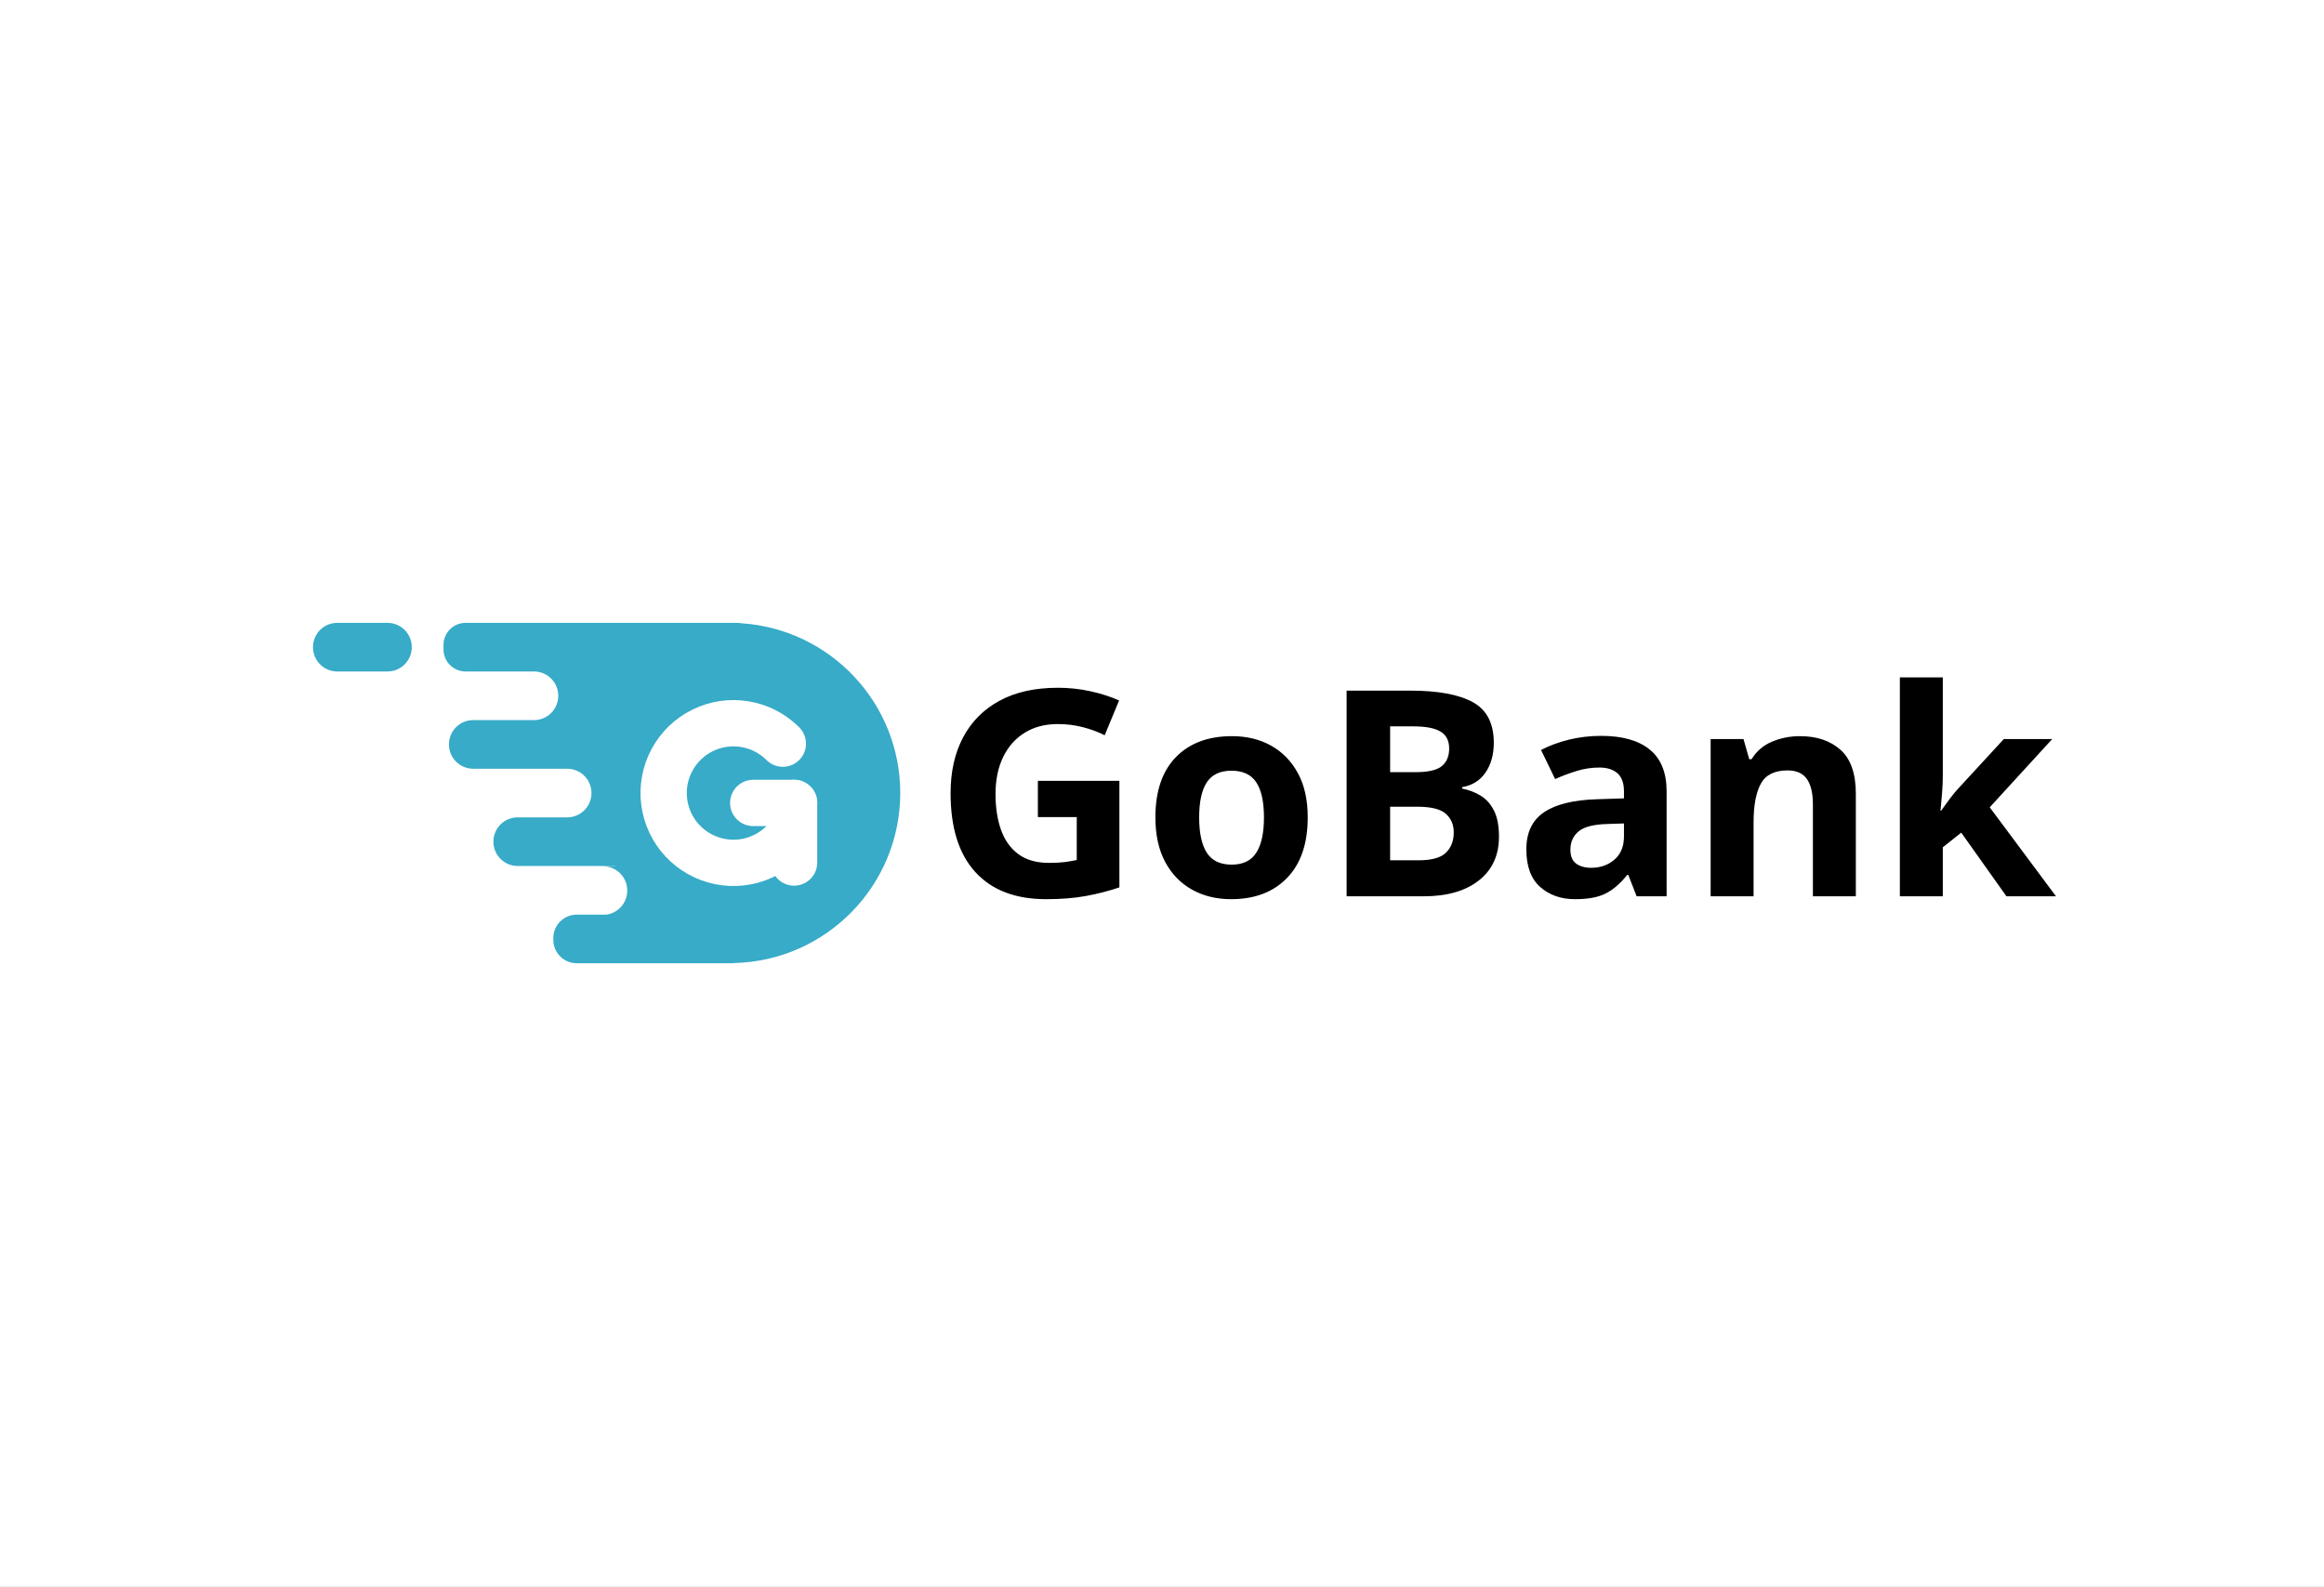
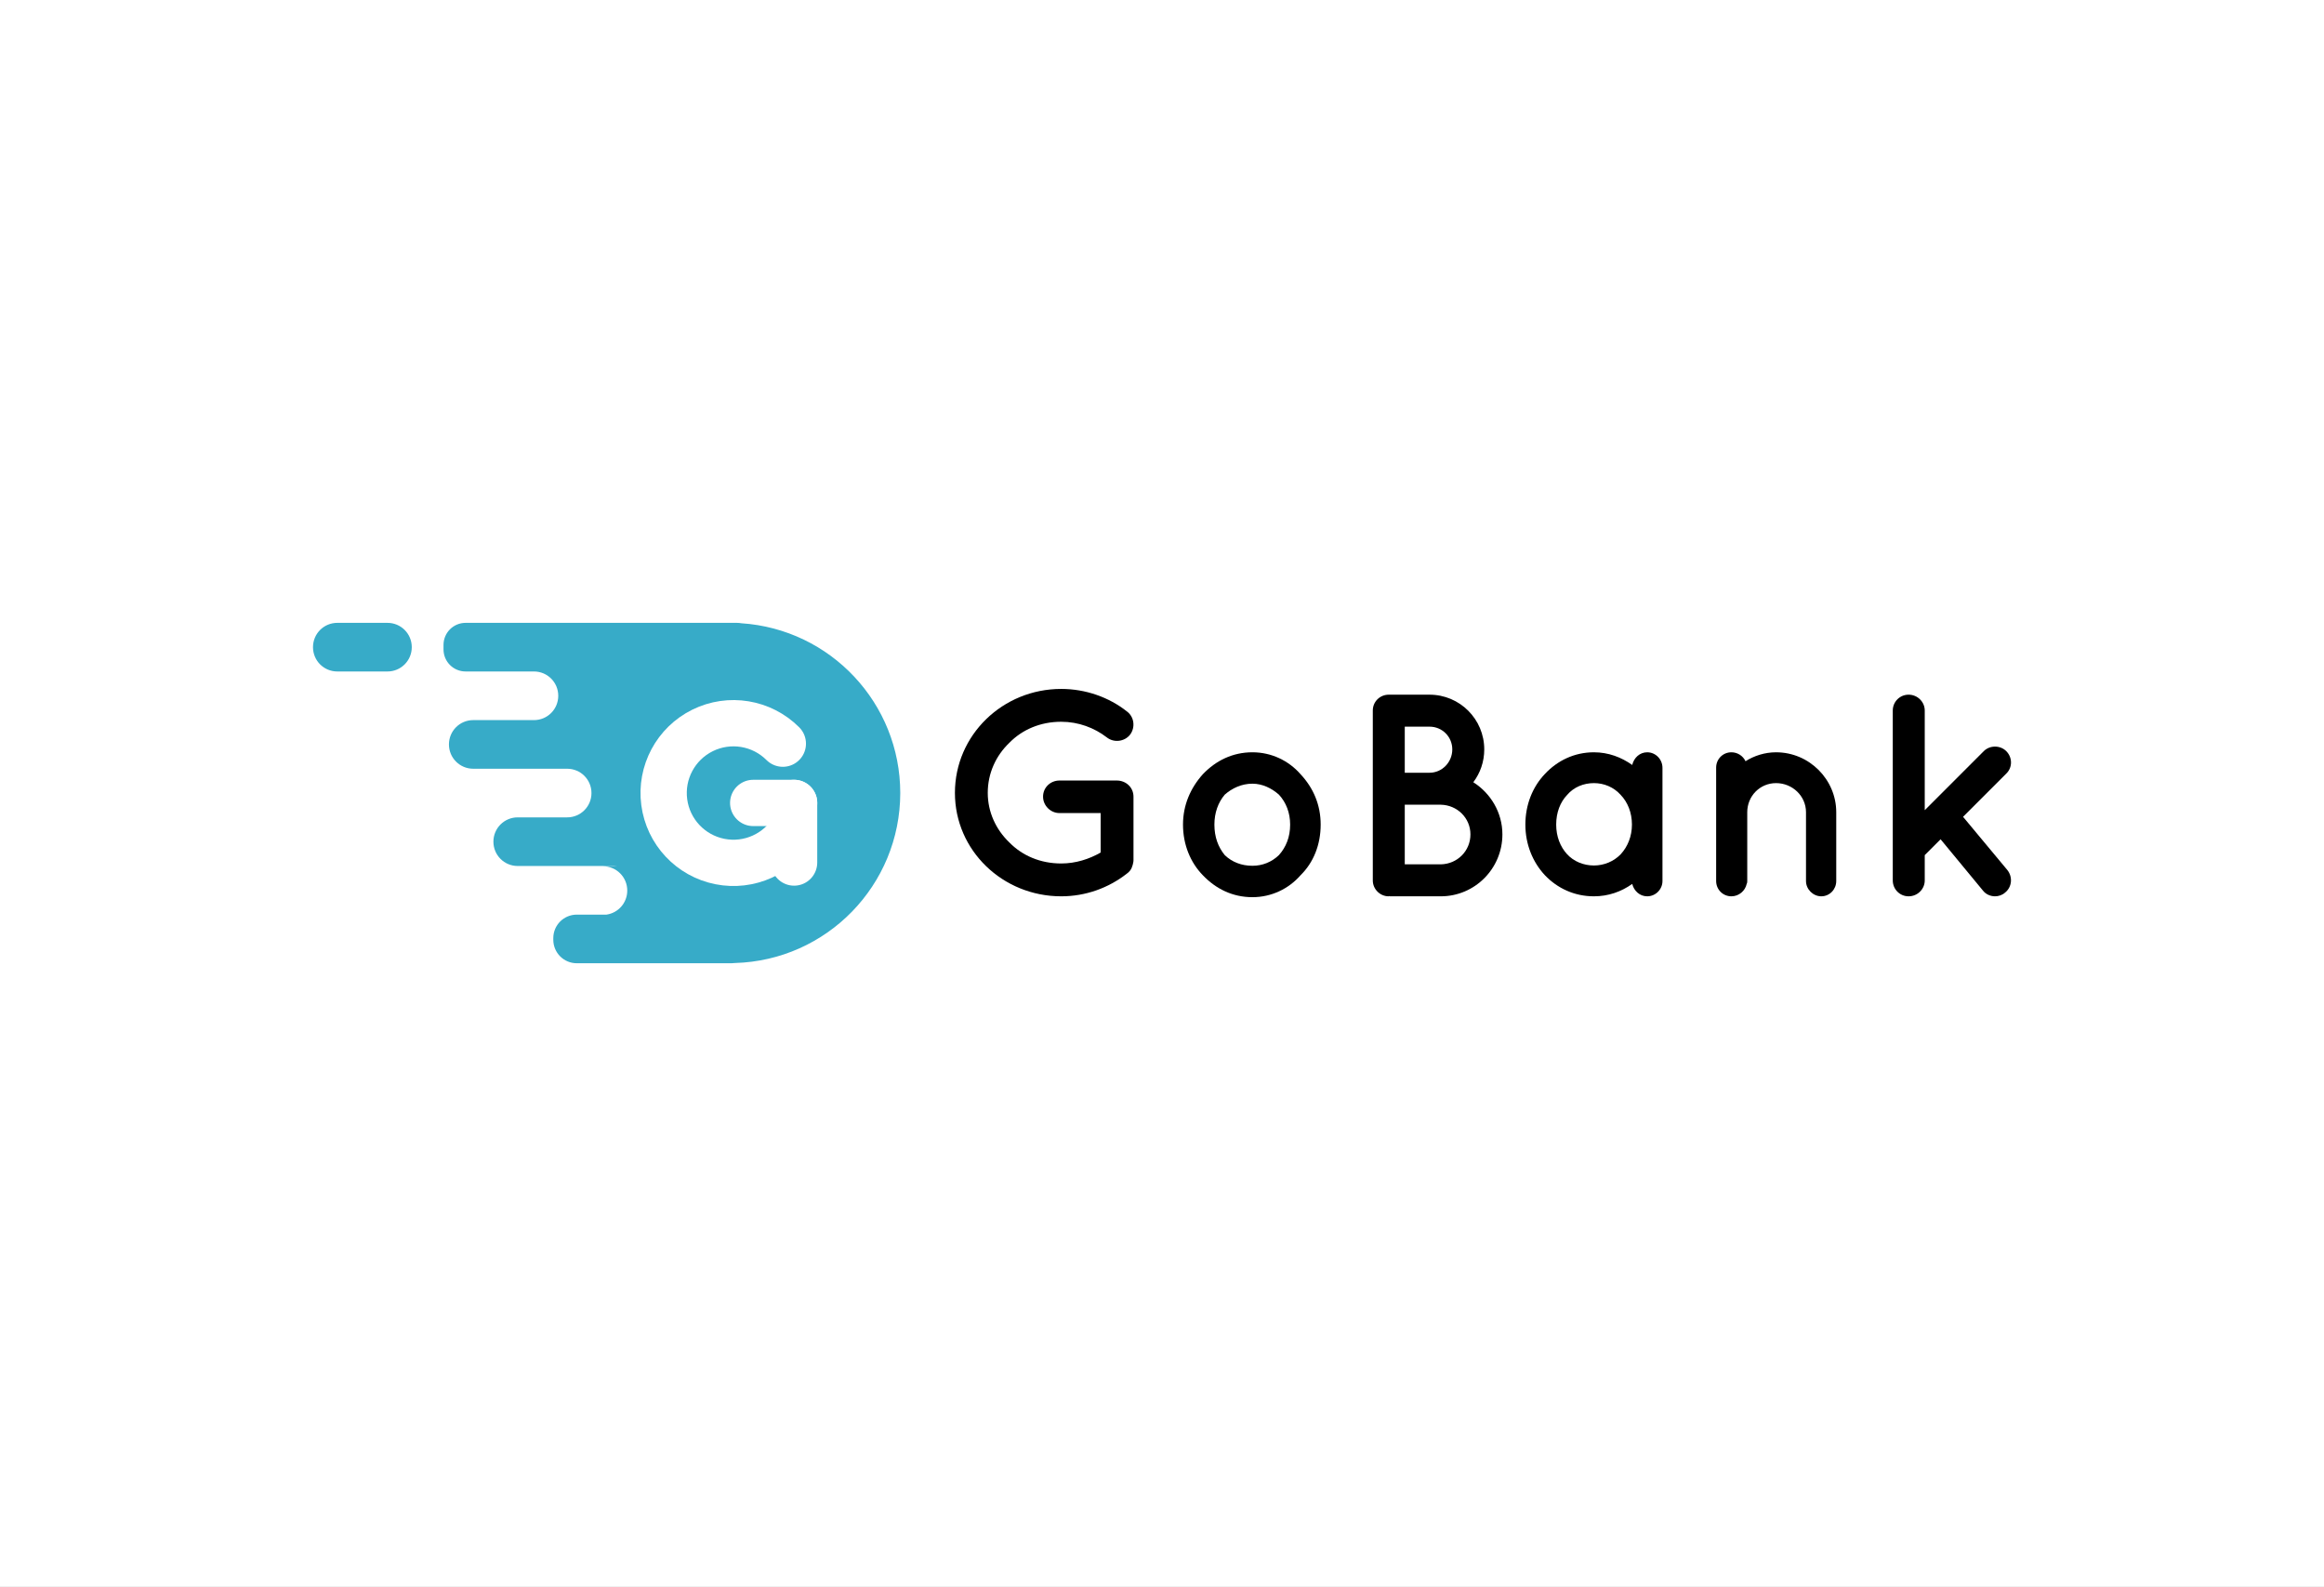
- <svg xmlns="http://www.w3.org/2000/svg" id="svg8" version="1.1" viewBox="0 0 996.407 679.96" height="679.96mm" width="996.407mm">
+ <svg xmlns="http://www.w3.org/2000/svg" width="996.407mm" height="679.96mm" viewBox="0 0 996.407 679.96" version="1.1" id="svg8">
  <defs id="defs2" />
-   <g transform="translate(99.29153,206.4133)" id="layer1">
-     <g transform="translate(72.69731,2.138156)" id="gobank">
-       <rect style="opacity:1;fill:#ffffff;fill-opacity:1;fill-rule:evenodd;stroke:none;stroke-width:23.183;stroke-linecap:butt;stroke-linejoin:bevel;stroke-miterlimit:4;stroke-dasharray:none;stroke-dashoffset:0;stroke-opacity:1" id="rect1002" width="996.407" height="679.96" x="-171.989" y="-208.551" />
-       <g id="g976" transform="translate(-1112.06,-204.9962)">
-         <g transform="translate(798.5069,-251.7652)" id="g940">
-           <path style="opacity:1;fill:#37abc8;fill-opacity:1;fill-rule:evenodd;stroke:none;stroke-width:16.801;stroke-linecap:round;stroke-linejoin:round;stroke-miterlimit:4;stroke-dasharray:none;stroke-dashoffset:0;stroke-opacity:1" d="m 286.184,515.225 c -5.775,0 -10.424,4.649 -10.424,10.424 0,5.775 4.649,10.424 10.424,10.424 h 21.502 c 5.775,0 10.424,-4.649 10.424,-10.424 0,-5.775 -4.649,-10.424 -10.424,-10.424 z m 55.02,0 c -5.256,0 -9.488,4.232 -9.488,9.488 v 1.871 c 0,5.256 4.231,9.488 9.488,9.488 h 29.287 c 5.775,0 10.424,4.649 10.424,10.424 0,5.775 -4.649,10.423 -10.424,10.423 h -26.022 c -5.775,0 -10.424,4.649 -10.424,10.424 0,5.775 4.649,10.424 10.424,10.424 h 37.93 2.331 c 5.775,0 10.424,4.649 10.424,10.424 0,5.775 -4.649,10.423 -10.424,10.423 h -2.241 -18.952 c -5.775,0 -10.424,4.649 -10.424,10.424 0,5.775 4.649,10.424 10.424,10.424 h 25.222 15.993 c 0.515,0 1.02,0.039 1.514,0.11 h -6.191 c 5.775,0 10.424,4.649 10.424,10.424 0,5.259 -3.856,9.582 -8.906,10.313 h -12.719 c -5.587,0 -10.085,4.498 -10.085,10.085 v 0.676 c 0,5.587 4.498,10.086 10.085,10.086 h 65.71 0.606 c 0.483,0 0.958,-0.036 1.423,-0.101 a 72.965,72.965 0 0 0 70.936,-72.864 72.965,72.965 0 0 0 -68.193,-72.796 c -0.579,-0.109 -1.175,-0.169 -1.786,-0.169 h -2.985 z" id="path929" />
-           <g id="g927" transform="translate(152.4168,117.9929)">
-             <path d="m 329.542,485.158 a 29.934,29.934 0 0 1 -31.764,14.392 29.934,29.934 0 0 1 -23.838,-25.452 29.934,29.934 0 0 1 16.439,-30.754 29.934,29.934 0 0 1 34.406,5.68" id="path918" style="opacity:1;fill:none;fill-opacity:1;fill-rule:evenodd;stroke:#ffffff;stroke-width:19.844;stroke-linecap:round;stroke-linejoin:round;stroke-miterlimit:4;stroke-dasharray:none;stroke-dashoffset:0;stroke-opacity:1" />
-             <path id="path920" d="M 329.612,499.982 V 474.433" style="fill:none;stroke:#ffffff;stroke-width:19.844;stroke-linecap:round;stroke-linejoin:miter;stroke-miterlimit:4;stroke-dasharray:none;stroke-opacity:1" />
-             <path style="fill:none;stroke:#ffffff;stroke-width:19.844;stroke-linecap:round;stroke-linejoin:miter;stroke-miterlimit:4;stroke-dasharray:none;stroke-opacity:1" d="M 329.612,474.433 H 312.081" id="path922" />
+   <g id="layer1" transform="translate(99.29153,206.4133)">
+     <g id="gobank" transform="translate(72.69731,2.138156)">
+       <rect y="-208.551" x="-171.989" height="679.96" width="996.407" id="rect1002" style="opacity:1;fill:#ffffff;fill-opacity:1;fill-rule:evenodd;stroke:none;stroke-width:23.183;stroke-linecap:butt;stroke-linejoin:bevel;stroke-miterlimit:4;stroke-dasharray:none;stroke-dashoffset:0;stroke-opacity:1" />
+       <g transform="translate(-1112.06,-204.9962)" id="g976">
+         <g id="g940" transform="translate(798.5069,-251.7652)">
+           <path id="path929" d="m 286.184,515.225 c -5.775,0 -10.424,4.649 -10.424,10.424 0,5.775 4.649,10.424 10.424,10.424 h 21.502 c 5.775,0 10.424,-4.649 10.424,-10.424 0,-5.775 -4.649,-10.424 -10.424,-10.424 z m 55.02,0 c -5.256,0 -9.488,4.232 -9.488,9.488 v 1.871 c 0,5.256 4.231,9.488 9.488,9.488 h 29.287 c 5.775,0 10.424,4.649 10.424,10.424 0,5.775 -4.649,10.423 -10.424,10.423 h -26.022 c -5.775,0 -10.424,4.649 -10.424,10.424 0,5.775 4.649,10.424 10.424,10.424 h 37.93 2.331 c 5.775,0 10.424,4.649 10.424,10.424 0,5.775 -4.649,10.423 -10.424,10.423 h -2.241 -18.952 c -5.775,0 -10.424,4.649 -10.424,10.424 0,5.775 4.649,10.424 10.424,10.424 h 25.222 15.993 c 0.515,0 1.02,0.039 1.514,0.11 h -6.191 c 5.775,0 10.424,4.649 10.424,10.424 0,5.259 -3.856,9.582 -8.906,10.313 h -12.719 c -5.587,0 -10.085,4.498 -10.085,10.085 v 0.676 c 0,5.587 4.498,10.086 10.085,10.086 h 65.71 0.606 c 0.483,0 0.958,-0.036 1.423,-0.101 a 72.965,72.965 0 0 0 70.936,-72.864 72.965,72.965 0 0 0 -68.193,-72.796 c -0.579,-0.109 -1.175,-0.169 -1.786,-0.169 h -2.985 z" style="opacity:1;fill:#37abc8;fill-opacity:1;fill-rule:evenodd;stroke:none;stroke-width:16.801;stroke-linecap:round;stroke-linejoin:round;stroke-miterlimit:4;stroke-dasharray:none;stroke-dashoffset:0;stroke-opacity:1" />
+           <g transform="translate(152.4168,117.9929)" id="g927">
+             <path style="opacity:1;fill:none;fill-opacity:1;fill-rule:evenodd;stroke:#ffffff;stroke-width:19.844;stroke-linecap:round;stroke-linejoin:round;stroke-miterlimit:4;stroke-dasharray:none;stroke-dashoffset:0;stroke-opacity:1" id="path918" d="m 329.542,485.158 a 29.934,29.934 0 0 1 -31.764,14.392 29.934,29.934 0 0 1 -23.838,-25.452 29.934,29.934 0 0 1 16.439,-30.754 29.934,29.934 0 0 1 34.406,5.68" />
+             <path style="fill:none;stroke:#ffffff;stroke-width:19.844;stroke-linecap:round;stroke-linejoin:miter;stroke-miterlimit:4;stroke-dasharray:none;stroke-opacity:1" d="M 329.612,499.982 V 474.433" id="path920" />
+             <path id="path922" d="M 329.612,474.433 H 312.081" style="fill:none;stroke:#ffffff;stroke-width:19.844;stroke-linecap:round;stroke-linejoin:miter;stroke-miterlimit:4;stroke-dasharray:none;stroke-opacity:1" />
          </g>
        </g>
-         <text xml:space="preserve" style="font-style:normal;font-variant:normal;font-weight:bold;font-stretch:normal;font-size:123.483px;line-height:1.25;font-family:Comfortaa;-inkscape-font-specification:'Comfortaa Bold';letter-spacing:0px;word-spacing:0px;fill:#000000;fill-opacity:1;stroke:none;stroke-width:3.087" x="1340.476" y="380.693" id="text944">
-           <tspan id="tspan942" x="1340.476" y="380.693" style="font-style:normal;font-variant:normal;font-weight:bold;font-stretch:normal;font-family:Quicksand;-inkscape-font-specification:'Quicksand Bold';fill:#000000;fill-opacity:1;stroke-width:3.087">GoBank</tspan>
-         </text>
+         <g style="font-style:normal;font-variant:normal;font-weight:bold;font-stretch:normal;font-size:123.483px;line-height:1.25;font-family:Comfortaa;-inkscape-font-specification:'Comfortaa Bold';letter-spacing:0px;word-spacing:0px;fill:#000000;fill-opacity:1;stroke:none;stroke-width:3.087" id="text944" aria-label="GoBank">
+           <path id="path2340" style="font-style:normal;font-variant:normal;font-weight:bold;font-stretch:normal;font-family:Quicksand;-inkscape-font-specification:'Quicksand Bold';fill:#000000;fill-opacity:1;stroke-width:3.087" d="m 1395.056,380.693 c 10.496,0 20.251,-3.581 28.031,-9.632 1.235,-0.864 1.976,-1.852 2.346,-2.964 0,0 0,-0.123 0,-0.123 0.123,-0.247 0.123,-0.37 0.247,-0.617 0.123,-0.741 0.37,-1.235 0.37,-2.099 v -27.29 c 0,-3.951 -3.211,-6.915 -7.162,-6.915 0,0 0,0 -0.123,0 0,0 0,0 -0.123,0 h -24.326 c -3.828,0 -7.039,2.964 -7.039,6.915 0,3.828 3.211,7.039 7.039,7.039 h 17.658 v 16.917 c -4.939,2.84 -10.743,4.692 -16.917,4.692 -8.891,0 -16.67,-3.334 -22.227,-9.014 -5.804,-5.557 -9.261,-13.089 -9.261,-21.239 0,-8.397 3.458,-15.929 9.261,-21.486 5.557,-5.68 13.336,-9.014 22.227,-9.014 7.409,0 14.2,2.593 19.51,6.668 3.087,2.47 7.656,1.852 10.002,-1.111 2.346,-3.087 1.852,-7.656 -1.358,-10.002 -7.656,-6.051 -17.658,-9.632 -28.154,-9.632 -25.067,0 -45.565,19.757 -45.565,44.577 0,24.697 20.498,44.33 45.565,44.33 0,0 0,0 0,0 z" />
+           <path id="path2342" style="font-style:normal;font-variant:normal;font-weight:bold;font-stretch:normal;font-family:Quicksand;-inkscape-font-specification:'Quicksand Bold';fill:#000000;fill-opacity:1;stroke-width:3.087" d="m 1477.039,381.064 c 0,0 0,0 0,0 8.15,0 15.559,-3.581 20.622,-9.385 5.557,-5.433 8.644,-13.089 8.644,-21.733 0,-8.397 -3.087,-15.682 -8.644,-21.61 -5.063,-5.804 -12.472,-9.385 -20.622,-9.385 -8.52,0 -15.682,3.581 -21.239,9.385 -5.31,5.927 -8.52,13.213 -8.52,21.61 0,8.644 3.211,16.3 8.52,21.733 5.557,5.804 12.719,9.385 21.239,9.385 z m -11.854,-43.96 c 3.087,-2.717 7.162,-4.692 11.854,-4.692 4.322,0 8.273,1.976 11.36,4.692 3.087,3.334 4.816,7.779 4.816,12.842 0,5.31 -1.729,9.632 -4.816,13.089 -3.087,2.964 -7.038,4.569 -11.36,4.569 -4.692,0 -8.767,-1.605 -11.854,-4.569 -2.84,-3.458 -4.445,-7.779 -4.445,-13.089 0,-5.063 1.605,-9.508 4.445,-12.842 z" />
+           <path id="path2344" style="font-style:normal;font-variant:normal;font-weight:bold;font-stretch:normal;font-family:Quicksand;-inkscape-font-specification:'Quicksand Bold';fill:#000000;fill-opacity:1;stroke-width:3.087" d="m 1535.446,380.693 c 0.123,0 0.123,-0.123 0.37,-0.123 0,0 0,0.123 0.123,0.123 h 21.857 c 14.571,0 26.425,-11.854 26.425,-26.549 0,-9.385 -5.063,-17.658 -12.472,-22.35 2.964,-3.951 4.692,-8.767 4.692,-14.077 0,-12.966 -10.496,-23.462 -23.462,-23.462 H 1535.94 c -0.123,0 -0.123,0 -0.123,0 -0.247,0 -0.247,0 -0.37,0 -3.704,0 -6.792,2.964 -6.792,6.792 v 72.855 c 0,3.704 3.087,6.792 6.792,6.792 z m 6.915,-72.731 h 10.62 c 5.433,0 9.755,4.322 9.755,9.755 0,5.433 -4.322,10.002 -9.755,10.002 h -10.62 z m 0,33.464 h 15.435 c 7.038,0.123 12.719,5.68 12.719,12.719 0,7.162 -5.68,12.719 -12.719,12.842 h -15.435 z" />
+           <path id="path2346" style="font-style:normal;font-variant:normal;font-weight:bold;font-stretch:normal;font-family:Quicksand;-inkscape-font-specification:'Quicksand Bold';fill:#000000;fill-opacity:1;stroke-width:3.087" d="m 1652.848,325.62 c 0,-3.704 -2.964,-6.668 -6.545,-6.668 -3.211,0 -5.68,2.346 -6.421,5.433 -4.692,-3.334 -10.249,-5.433 -16.423,-5.433 -8.397,0 -15.682,3.581 -20.992,9.261 -5.31,5.557 -8.397,13.213 -8.397,21.733 0,8.397 3.087,16.053 8.397,21.733 5.31,5.557 12.595,9.014 20.992,9.014 0,0 0,0 0,0 6.174,0 11.731,-1.976 16.423,-5.31 0.741,2.964 3.211,5.31 6.421,5.31 3.581,0 6.545,-2.964 6.545,-6.545 v -24.203 c 0,0 0,0 0,0 0,0 0,0 0,0 z m -17.905,37.045 c -2.964,3.087 -7.162,4.816 -11.484,4.816 -4.445,0 -8.644,-1.729 -11.484,-4.816 -2.964,-3.211 -4.692,-7.656 -4.692,-12.719 0,-5.186 1.729,-9.632 4.692,-12.719 2.84,-3.334 7.038,-5.063 11.484,-5.063 4.322,0 8.52,1.729 11.484,5.063 2.964,3.087 4.816,7.532 4.816,12.719 0,5.063 -1.852,9.508 -4.816,12.719 z" />
+           <path id="path2348" style="font-style:normal;font-variant:normal;font-weight:bold;font-stretch:normal;font-family:Quicksand;-inkscape-font-specification:'Quicksand Bold';fill:#000000;fill-opacity:1;stroke-width:3.087" d="m 1701.546,318.952 c -4.816,0 -9.385,1.482 -13.089,3.828 -1.111,-2.346 -3.458,-3.828 -6.051,-3.828 -3.704,0 -6.545,2.964 -6.545,6.545 v 19.14 c 0,0 0,0 0,0 v 29.512 c 0,3.581 2.84,6.545 6.545,6.545 3.211,0 5.927,-2.346 6.545,-5.31 0.247,-0.494 0.247,-0.864 0.247,-1.235 v -29.512 c 0,-6.915 5.433,-12.472 12.348,-12.472 7.038,0 12.842,5.557 12.842,12.472 v 29.512 c 0,3.581 3.087,6.545 6.545,6.545 3.581,0 6.421,-2.964 6.421,-6.545 v -29.512 c 0,-13.954 -11.484,-25.684 -25.808,-25.684 z" />
+           <path id="path2350" style="font-style:normal;font-variant:normal;font-weight:bold;font-stretch:normal;font-family:Quicksand;-inkscape-font-specification:'Quicksand Bold';fill:#000000;fill-opacity:1;stroke-width:3.087" d="m 1758.383,380.693 c 3.828,0 6.915,-3.087 6.915,-6.792 v -10.867 l 6.792,-6.792 18.152,21.98 c 1.235,1.605 3.211,2.47 5.186,2.47 1.482,0 3.087,-0.494 4.322,-1.605 2.964,-2.346 3.334,-6.668 0.988,-9.632 l -19.016,-22.844 18.522,-18.522 c 2.717,-2.593 2.717,-6.915 0,-9.632 -2.593,-2.593 -7.038,-2.593 -9.632,0 l -25.314,25.314 v -42.725 c 0,-3.704 -3.087,-6.792 -6.915,-6.792 -3.828,0 -6.792,3.087 -6.792,6.792 v 72.855 c 0,3.704 2.964,6.792 6.792,6.792 z" />
+         </g>
      </g>
    </g>
  </g>
</svg>
